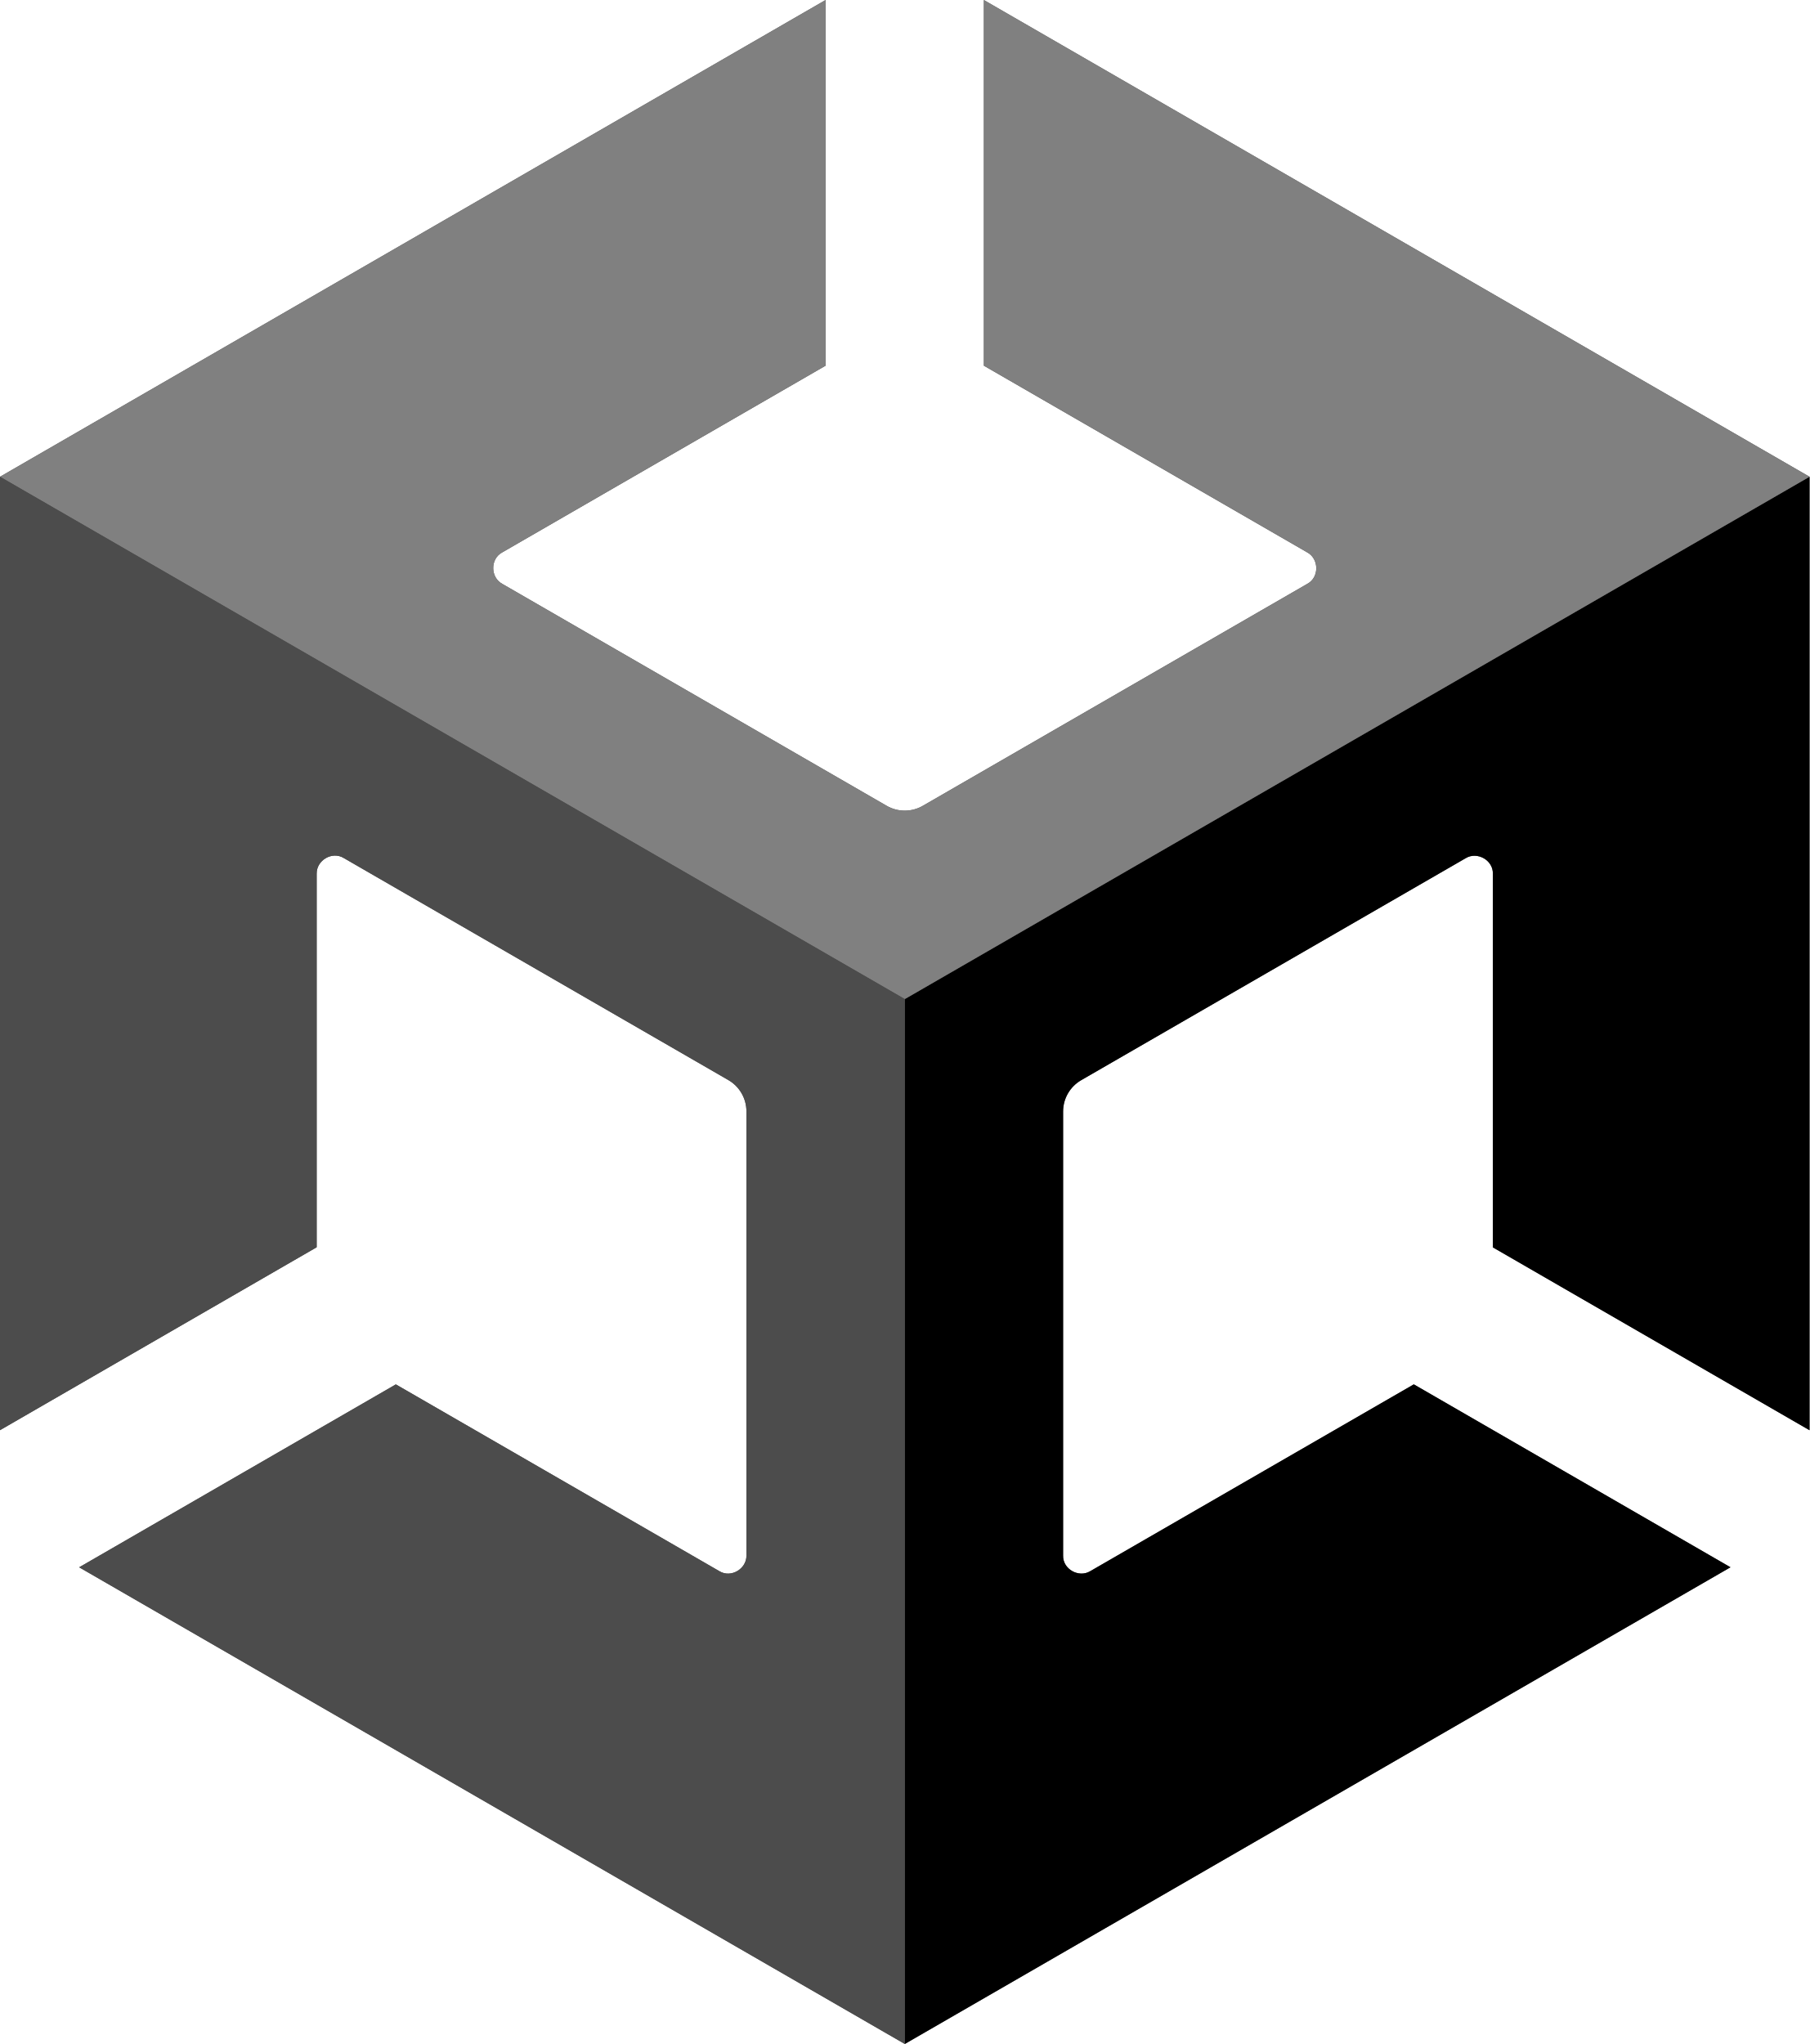
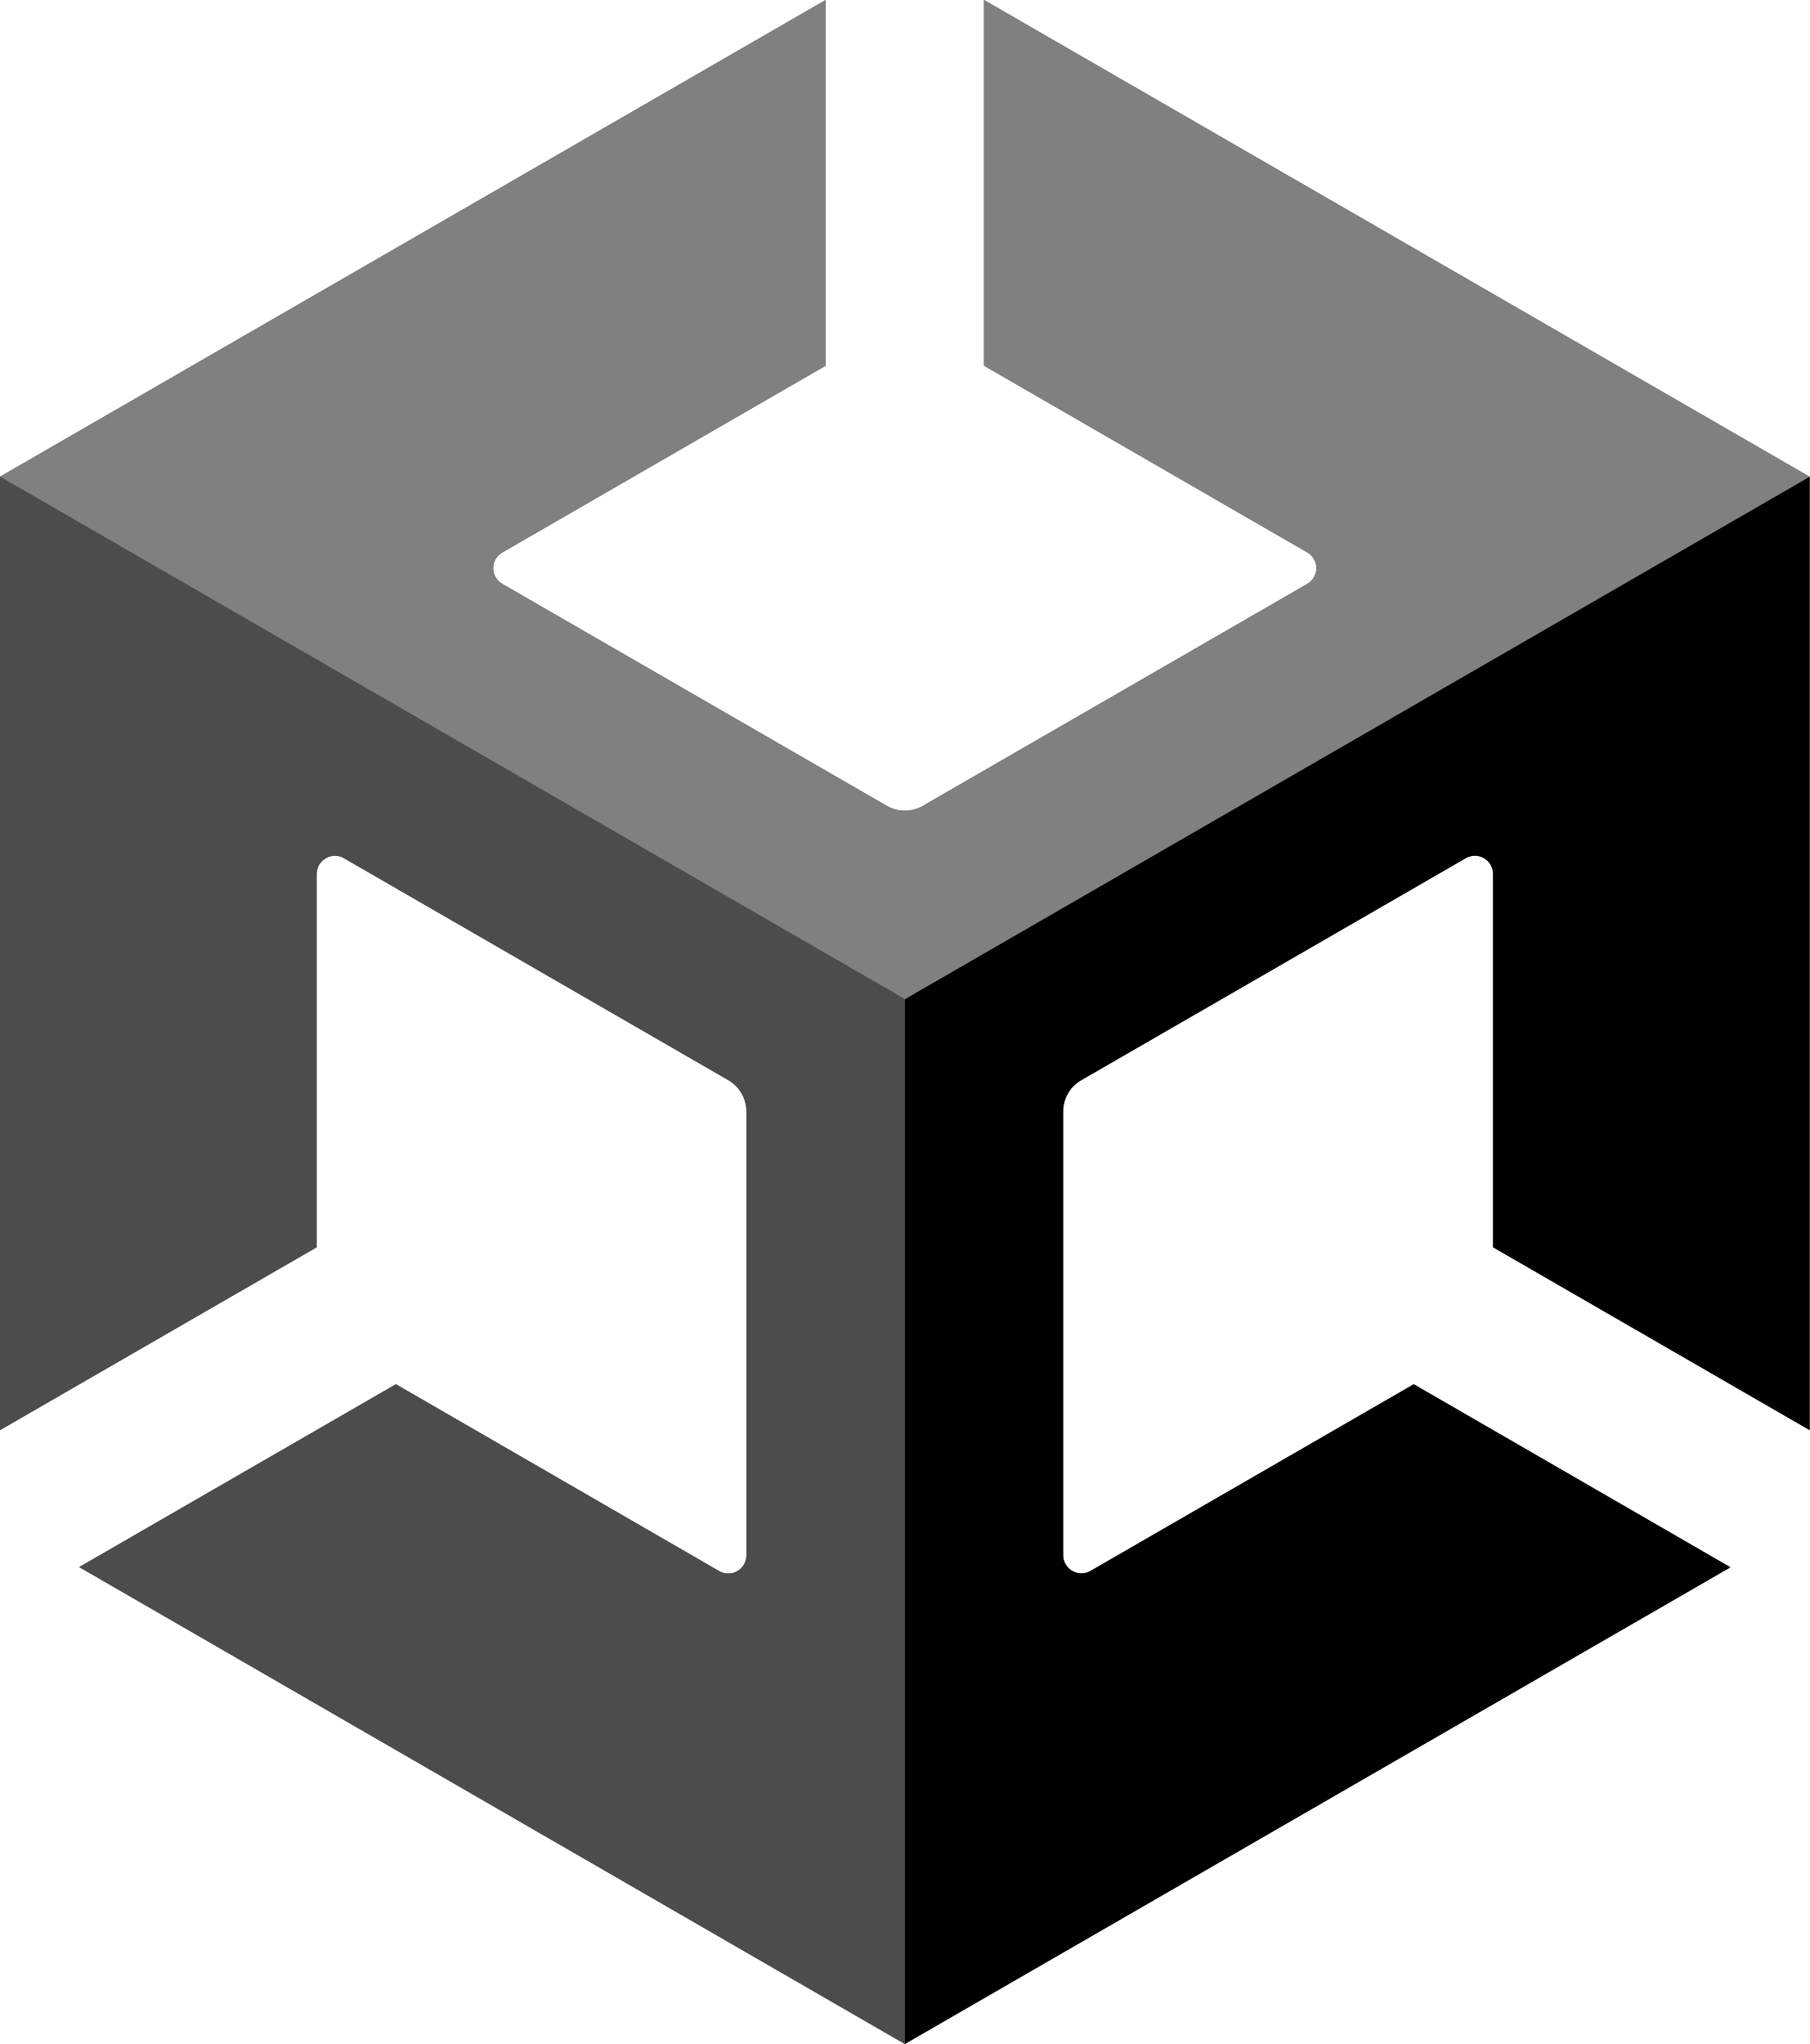
- <svg xmlns="http://www.w3.org/2000/svg" id="Layer_1" data-name="Layer 1" viewBox="494.46 424.53 1019.08 1151.02">
+ <svg xmlns="http://www.w3.org/2000/svg" id="Layer_1" data-name="Layer 1" viewBox="123.61 106.13 254.79 287.75">
  <defs>
    <style>.cls-1{fill:#4c4c4c;}.cls-2{fill:gray;}</style>
  </defs>
-   <path class="cls-1" d="M1513.54,1229.86V693l-465-268.44V630.46l182.19,105.18c6.59,3.65,6.76,14,0,17.64l-216.55,125a20.34,20.34,0,0,1-20.4,0l-216.53-125c-6.61-3.62-6.8-14,0-17.66L959.41,630.45V424.53L494.46,693v536.89l178.34-103V916.51c-.13-7.53,8.74-12.83,15.29-8.78l216.54,125a20.38,20.38,0,0,1,10.2,17.68v250c.17,7.49-8.66,12.86-15.21,8.87L717.39,1204.11l-178.34,103,465,268.44,465-268.44-178.34-103L1108.43,1309.3c-6.46,3.88-15.49-1.14-15.26-8.84v-250a20.36,20.36,0,0,1,10.22-17.67l216.52-125c6.44-3.92,15.53,1.11,15.29,8.82v210.34Z" />
-   <path d="M1004,1575.52l465-268.44-178.34-103L1108.43,1309.3c-6.46,3.88-15.49-1.14-15.26-8.84v-250a20.39,20.39,0,0,1,10.21-17.67l216.53-125c6.44-3.92,15.53,1.11,15.29,8.82v210.34l178.34,103V693L1004,987.15Z" />
-   <path class="cls-2" d="M1048.58,424.53V630.46l182.19,105.18c6.59,3.65,6.76,14,0,17.64l-216.55,125a20.34,20.34,0,0,1-20.4,0l-216.53-125c-6.61-3.62-6.8-14,0-17.66L959.41,630.46V424.53L494.46,693,1004,987.15,1513.54,693Z" />
-   <path class="cls-1" d="M899.62,1309.33,717.39,1204.11l-178.34,103,465,268.44V987.15L494.46,693v536.89l178.34-103V916.51c-.13-7.53,8.74-12.83,15.29-8.78l216.54,125a20.38,20.38,0,0,1,10.2,17.68v250C915,1308,906.17,1313.32,899.62,1309.33Z" />
+   <path class="cls-1" d="M378.38,307.46V173.24L262.15,106.13v51.48l45.54,26.3a2.57,2.57,0,0,1,0,4.41l-54.14,31.25a5.08,5.08,0,0,1-5.1,0l-54.14-31.25a2.56,2.56,0,0,1,0-4.41l45.54-26.3V106.13L123.61,173.24V307.46l44.58-25.74V229.13a2.57,2.57,0,0,1,3.82-2.2l54.14,31.26a5.11,5.11,0,0,1,2.55,4.42v62.5a2.56,2.56,0,0,1-3.8,2.22L179.35,301l-44.59,25.74L251,393.88l116.24-67.11L322.65,301l-45.54,26.3a2.57,2.57,0,0,1-3.82-2.22V262.6a5.08,5.08,0,0,1,2.56-4.41L330,226.93a2.56,2.56,0,0,1,3.82,2.21v52.58Z" />
+   <path d="M251,393.88l116.24-67.11L322.65,301l-45.54,26.3a2.57,2.57,0,0,1-3.82-2.22V262.6a5.08,5.08,0,0,1,2.56-4.41L330,226.93a2.56,2.56,0,0,1,3.82,2.21v52.58l44.58,25.74V173.24L251,246.79Z" />
+   <path class="cls-2" d="M262.15,106.13v51.48l45.54,26.3a2.57,2.57,0,0,1,0,4.41l-54.14,31.26a5.1,5.1,0,0,1-5.1,0l-54.14-31.25a2.56,2.56,0,0,1,0-4.41l45.54-26.3V106.13L123.61,173.24,251,246.79l127.38-73.55Z" />
+   <path class="cls-1" d="M224.91,327.33,179.35,301l-44.59,25.74L251,393.88V246.79L123.61,173.24V307.46l44.58-25.74V229.13a2.57,2.57,0,0,1,3.82-2.2l54.14,31.26a5.11,5.11,0,0,1,2.55,4.42v62.5A2.56,2.56,0,0,1,224.91,327.33Z" />
</svg>
